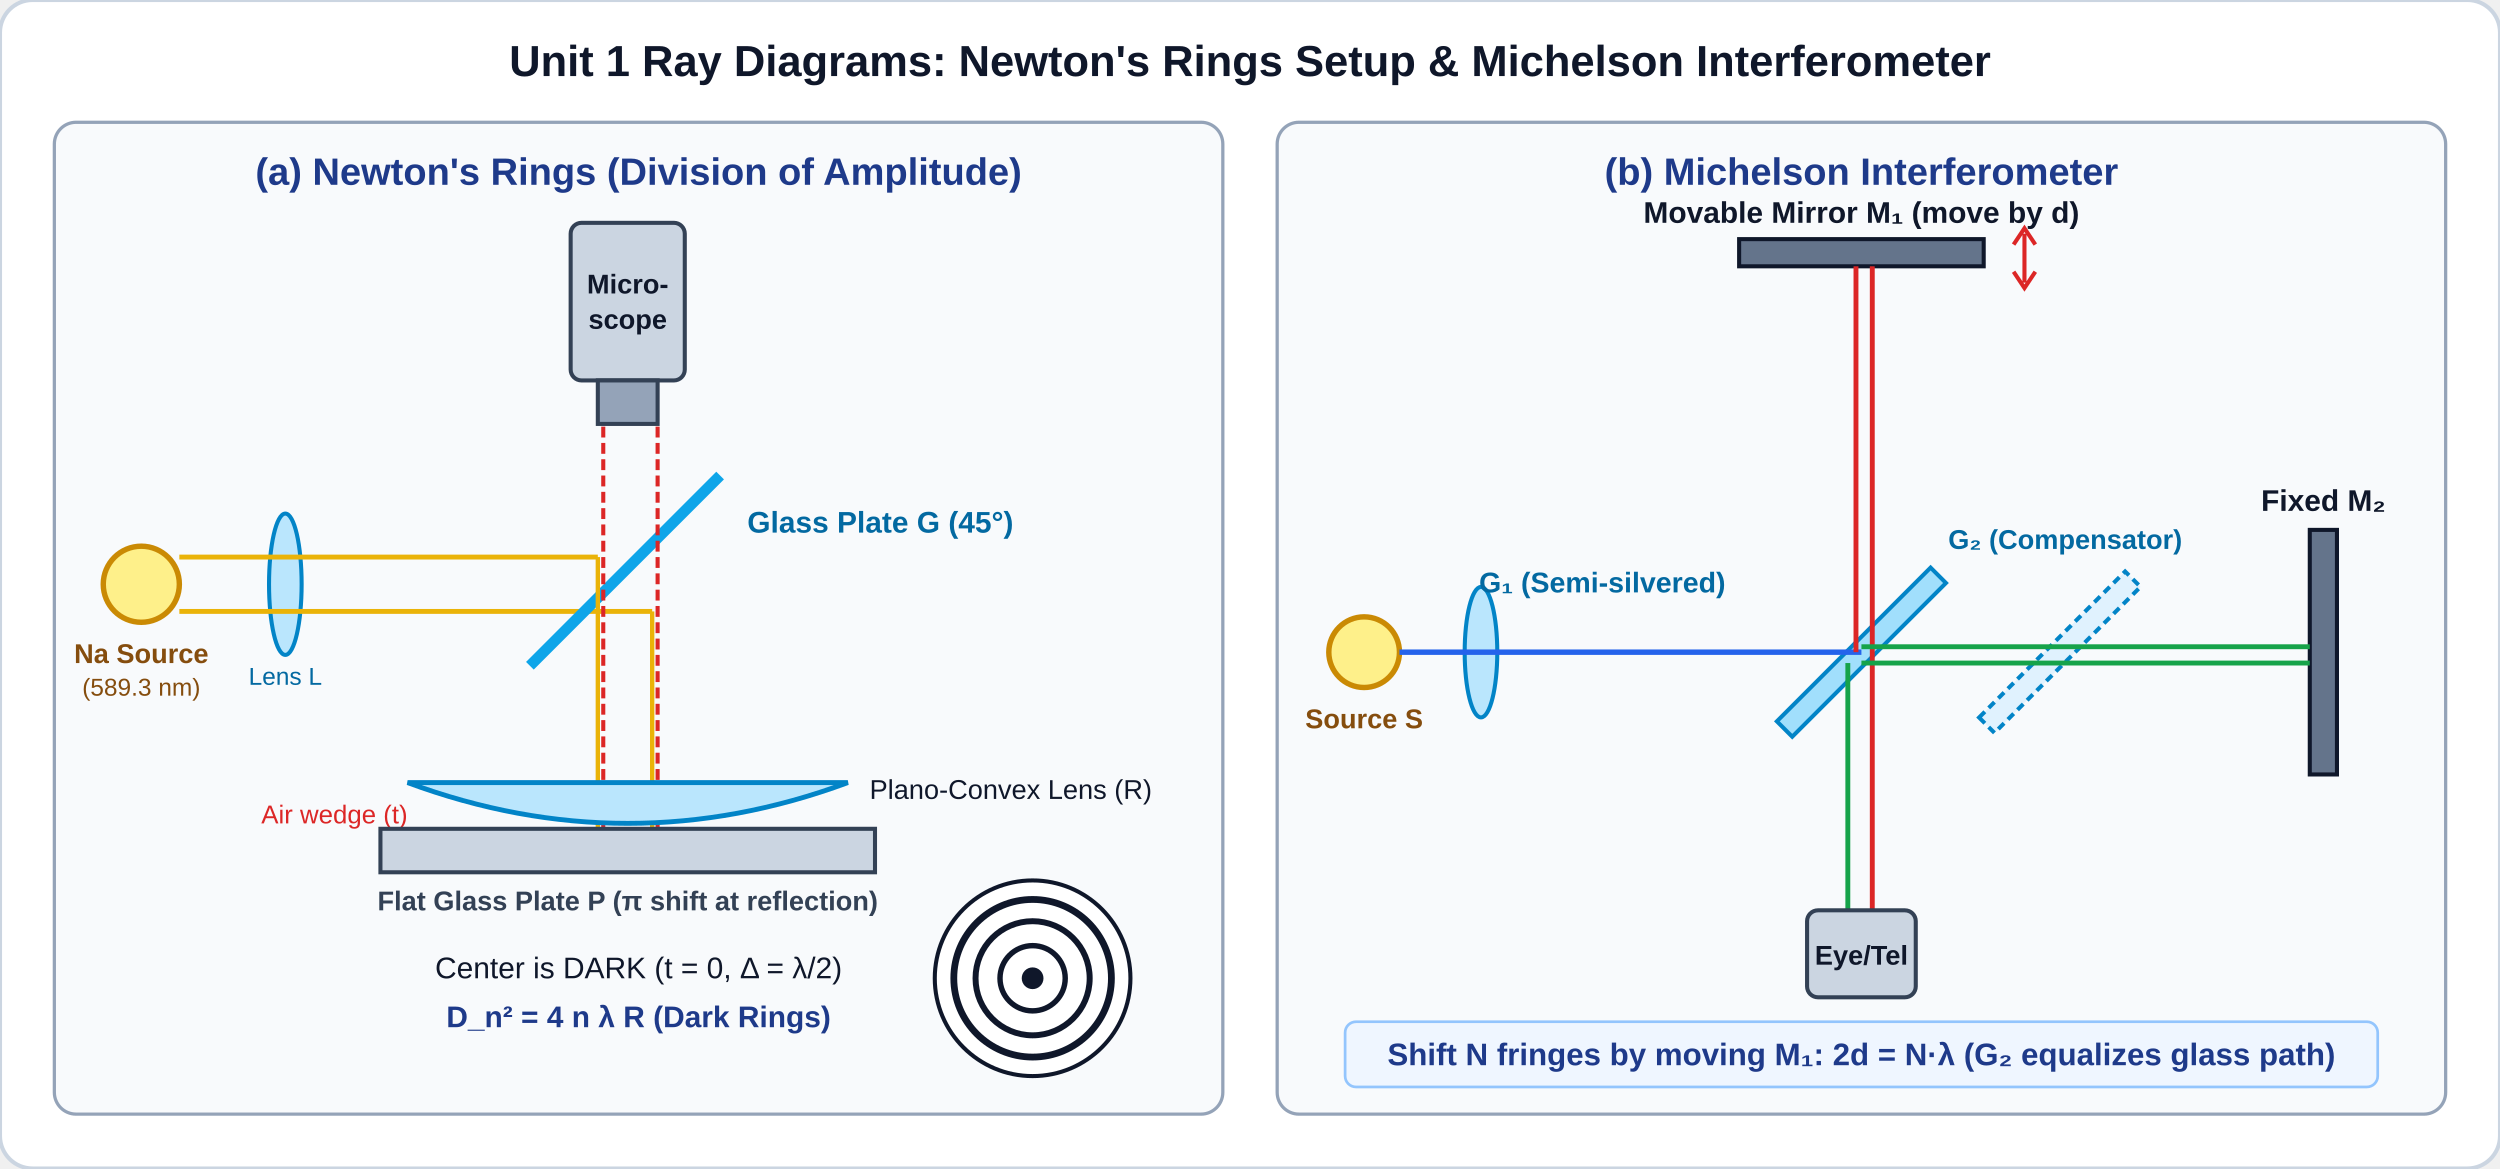
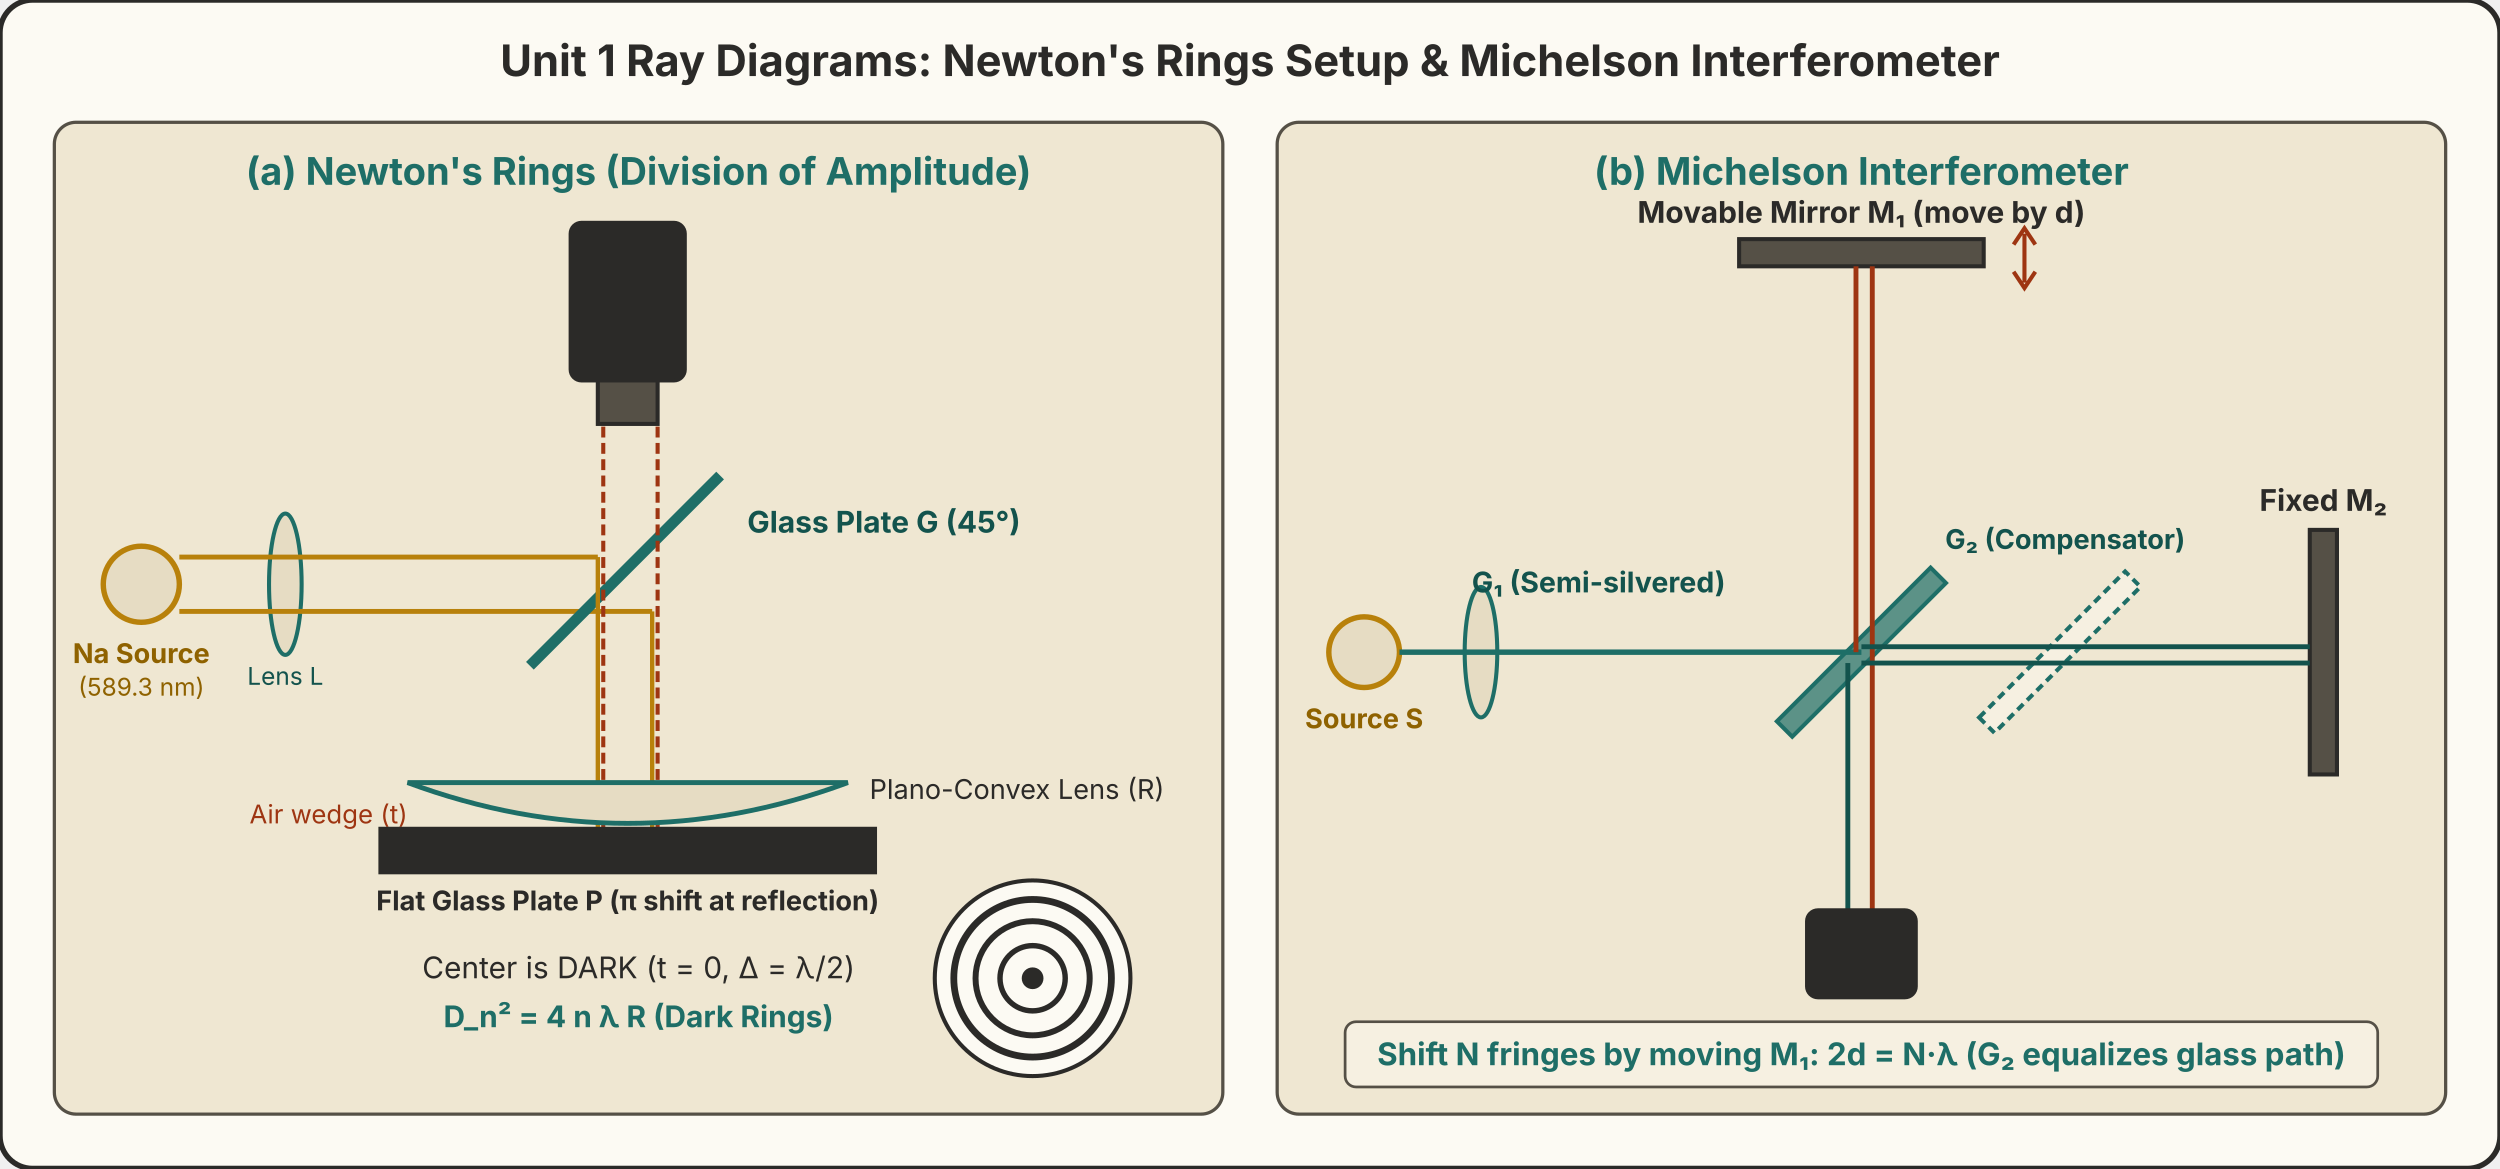
- <svg xmlns="http://www.w3.org/2000/svg" viewBox="0 0 920 430" width="920" height="430">
-   <rect width="920" height="430" rx="12" fill="#ffffff" stroke="#cbd5e1" stroke-width="1.5" />
-   <text x="460" y="28" text-anchor="middle" font-family="Arial, sans-serif" font-size="16" font-weight="bold" fill="#0f172a">Unit 1 Ray Diagrams: Newton's Rings Setup &amp; Michelson Interferometer</text>
-   <rect x="20" y="45" width="430" height="365" rx="8" fill="#f8fafc" stroke="#94a3b8" stroke-width="1.2" />
-   <text x="235" y="68" text-anchor="middle" font-family="Arial, sans-serif" font-size="14" font-weight="bold" fill="#1e3a8a">(a) Newton's Rings (Division of Amplitude)</text>
-   <rect x="210" y="82" width="42" height="58" rx="4" fill="#cbd5e1" stroke="#334155" stroke-width="1.5" />
-   <rect x="220" y="140" width="22" height="16" fill="#94a3b8" stroke="#334155" stroke-width="1.5" />
-   <text x="231" y="108" text-anchor="middle" font-family="Arial, sans-serif" font-size="10" font-weight="bold" fill="#0f172a">Micro-</text>
-   <text x="231" y="121" text-anchor="middle" font-family="Arial, sans-serif" font-size="10" font-weight="bold" fill="#0f172a">scope</text>
-   <circle cx="52" cy="215" r="14" fill="#fef08a" stroke="#ca8a04" stroke-width="2" />
-   <text x="52" y="244" text-anchor="middle" font-family="Arial, sans-serif" font-size="10" font-weight="bold" fill="#854d0e">Na Source</text>
-   <text x="52" y="256" text-anchor="middle" font-family="Arial, sans-serif" font-size="9" fill="#854d0e">(589.3 nm)</text>
-   <ellipse cx="105" cy="215" rx="6" ry="26" fill="#bae6fd" stroke="#0284c7" stroke-width="1.5" />
-   <text x="105" y="252" text-anchor="middle" font-family="Arial, sans-serif" font-size="9" fill="#0369a1">Lens L</text>
-   <line x1="66" y1="205" x2="220" y2="205" stroke="#eab308" stroke-width="1.8" />
-   <line x1="66" y1="225" x2="240" y2="225" stroke="#eab308" stroke-width="1.8" />
-   <line x1="195" y1="245" x2="265" y2="175" stroke="#0ea5e9" stroke-width="4" />
-   <text x="275" y="196" font-family="Arial, sans-serif" font-size="11" font-weight="bold" fill="#0369a1">Glass Plate G (45°)</text>
-   <line x1="220" y1="205" x2="220" y2="305" stroke="#eab308" stroke-width="1.6" />
-   <line x1="240" y1="225" x2="240" y2="305" stroke="#eab308" stroke-width="1.6" />
-   <line x1="222" y1="305" x2="222" y2="156" stroke="#dc2626" stroke-width="1.5" stroke-dasharray="4,2" />
-   <line x1="242" y1="305" x2="242" y2="156" stroke="#dc2626" stroke-width="1.5" stroke-dasharray="4,2" />
-   <path d="M 150 288 L 312 288 Q 231 318 150 288 Z" fill="#bae6fd" stroke="#0284c7" stroke-width="1.8" />
-   <text x="320" y="294" font-family="Arial, sans-serif" font-size="10" fill="#0f172a">Plano-Convex Lens (R)</text>
-   <text x="150" y="303" text-anchor="end" font-family="Arial, sans-serif" font-size="9.5" fill="#dc2626">Air wedge (t)</text>
-   <rect x="140" y="305" width="182" height="16" fill="#cbd5e1" stroke="#334155" stroke-width="1.5" />
-   <text x="231" y="335" text-anchor="middle" font-family="Arial, sans-serif" font-size="10" font-weight="bold" fill="#334155">Flat Glass Plate P (π shift at reflection)</text>
-   <circle cx="380" cy="360" r="36" fill="#ffffff" stroke="#0f172a" stroke-width="1.5" />
-   <circle cx="380" cy="360" r="29" fill="none" stroke="#0f172a" stroke-width="2.5" />
-   <circle cx="380" cy="360" r="21" fill="none" stroke="#0f172a" stroke-width="2.2" />
-   <circle cx="380" cy="360" r="12" fill="none" stroke="#0f172a" stroke-width="2" />
-   <circle cx="380" cy="360" r="4" fill="#0f172a" />
-   <text x="235" y="360" text-anchor="middle" font-family="Arial, sans-serif" font-size="11" fill="#0f172a">Center is DARK (t = 0, Δ = λ/2)</text>
-   <text x="235" y="378" text-anchor="middle" font-family="Arial, sans-serif" font-size="11" font-weight="bold" fill="#1e3a8a">D_n² = 4 n λ R (Dark Rings)</text>
-   <rect x="470" y="45" width="430" height="365" rx="8" fill="#f8fafc" stroke="#94a3b8" stroke-width="1.2" />
-   <text x="685" y="68" text-anchor="middle" font-family="Arial, sans-serif" font-size="14" font-weight="bold" fill="#1e3a8a">(b) Michelson Interferometer</text>
-   <rect x="640" y="88" width="90" height="10" fill="#64748b" stroke="#0f172a" stroke-width="1.5" />
-   <text x="685" y="82" text-anchor="middle" font-family="Arial, sans-serif" font-size="11" font-weight="bold" fill="#0f172a">Movable Mirror M₁ (move by d)</text>
-   <path d="M 745 86 L 745 104 M 741 90 L 745 84 L 749 90 M 741 100 L 745 106 L 749 100" stroke="#dc2626" stroke-width="1.5" fill="none" />
-   <rect x="850" y="195" width="10" height="90" fill="#64748b" stroke="#0f172a" stroke-width="1.5" />
-   <text x="855" y="188" text-anchor="middle" font-family="Arial, sans-serif" font-size="11" font-weight="bold" fill="#0f172a">Fixed M₂</text>
-   <circle cx="502" cy="240" r="13" fill="#fef08a" stroke="#ca8a04" stroke-width="2" />
-   <text x="502" y="268" text-anchor="middle" font-family="Arial, sans-serif" font-size="10" font-weight="bold" fill="#854d0e">Source S</text>
-   <ellipse cx="545" cy="240" rx="6" ry="24" fill="#bae6fd" stroke="#0284c7" stroke-width="1.5" />
-   <rect x="645" y="236" width="80" height="8" transform="rotate(-45 685 240)" fill="#7dd3fc" fill-opacity="0.7" stroke="#0284c7" stroke-width="1.5" />
-   <text x="635" y="218" text-anchor="end" font-family="Arial, sans-serif" font-size="10.5" font-weight="bold" fill="#0369a1">G₁ (Semi-silvered)</text>
-   <rect x="720" y="236" width="76" height="8" transform="rotate(-45 758 240)" fill="#e0f2fe" stroke="#0284c7" stroke-width="1.5" stroke-dasharray="3,2" />
-   <text x="760" y="202" text-anchor="middle" font-family="Arial, sans-serif" font-size="10" font-weight="bold" fill="#0369a1">G₂ (Compensator)</text>
-   <line x1="515" y1="240" x2="685" y2="240" stroke="#2563eb" stroke-width="2" />
-   <line x1="683" y1="240" x2="683" y2="98" stroke="#dc2626" stroke-width="1.8" />
-   <line x1="689" y1="98" x2="689" y2="335" stroke="#dc2626" stroke-width="1.8" />
-   <line x1="685" y1="238" x2="850" y2="238" stroke="#16a34a" stroke-width="1.8" />
-   <line x1="850" y1="244" x2="685" y2="244" stroke="#16a34a" stroke-width="1.8" />
-   <line x1="680" y1="244" x2="680" y2="335" stroke="#16a34a" stroke-width="1.8" />
-   <rect x="665" y="335" width="40" height="32" rx="4" fill="#cbd5e1" stroke="#334155" stroke-width="1.5" />
-   <text x="685" y="355" text-anchor="middle" font-family="Arial, sans-serif" font-size="10" font-weight="bold" fill="#0f172a">Eye/Tel</text>
-   <rect x="495" y="376" width="380" height="24" rx="4" fill="#eff6ff" stroke="#93c5fd" />
-   <text x="685" y="392" text-anchor="middle" font-family="Arial, sans-serif" font-size="11.5" font-weight="bold" fill="#1e3a8a">Shift N fringes by moving M₁: 2d = N·λ (G₂ equalizes glass path)</text>
+ <svg xmlns="http://www.w3.org/2000/svg" viewBox="0 0 920 430">
+   <rect width="920" height="430" rx="12" fill="#fcfaf3" stroke="#2b2a28" stroke-width="2" />
+   <text x="460" y="28" text-anchor="middle" font-family="Inter, system-ui, sans-serif" font-size="16" font-weight="bold" fill="#2b2a28">Unit 1 Ray Diagrams: Newton's Rings Setup &amp; Michelson Interferometer</text>
+   <rect x="20" y="45" width="430" height="365" rx="8" fill="#efe7d2" stroke="#555046" stroke-width="1.2" />
+   <text x="235" y="68" text-anchor="middle" font-family="Inter, system-ui, sans-serif" font-size="14" font-weight="bold" fill="#1e6e67">(a) Newton's Rings (Division of Amplitude)</text>
+   <rect x="210" y="82" width="42" height="58" rx="4" fill="#2b2a28" stroke="#2b2a28" stroke-width="1.5" />
+   <rect x="220" y="140" width="22" height="16" fill="#555046" stroke="#2b2a28" stroke-width="1.5" />
+   <text x="231" y="108" text-anchor="middle" font-family="Inter, system-ui, sans-serif" font-size="10" font-weight="bold" fill="#2b2a28">Micro-</text>
+   <text x="231" y="121" text-anchor="middle" font-family="Inter, system-ui, sans-serif" font-size="10" font-weight="bold" fill="#2b2a28">scope</text>
+   <circle cx="52" cy="215" r="14" fill="#e6dcc3" stroke="#b8810b" stroke-width="2" />
+   <text x="52" y="244" text-anchor="middle" font-family="Inter, system-ui, sans-serif" font-size="10" font-weight="bold" fill="#8f6200">Na Source</text>
+   <text x="52" y="256" text-anchor="middle" font-family="Inter, system-ui, sans-serif" font-size="9" fill="#8f6200">(589.3 nm)</text>
+   <ellipse cx="105" cy="215" rx="6" ry="26" fill="#e6dcc3" stroke="#1e6e67" stroke-width="1.5" />
+   <text x="105" y="252" text-anchor="middle" font-family="Inter, system-ui, sans-serif" font-size="9" fill="#13534d">Lens L</text>
+   <line x1="66" y1="205" x2="220" y2="205" stroke="#b8810b" stroke-width="1.8" />
+   <line x1="66" y1="225" x2="240" y2="225" stroke="#b8810b" stroke-width="1.8" />
+   <line x1="195" y1="245" x2="265" y2="175" stroke="#1e6e67" stroke-width="4" />
+   <text x="275" y="196" font-family="Inter, system-ui, sans-serif" font-size="11" font-weight="bold" fill="#13534d">Glass Plate G (45°)</text>
+   <line x1="220" y1="205" x2="220" y2="305" stroke="#b8810b" stroke-width="1.6" />
+   <line x1="240" y1="225" x2="240" y2="305" stroke="#b8810b" stroke-width="1.6" />
+   <line x1="222" y1="305" x2="222" y2="156" stroke="#9e3512" stroke-width="1.5" stroke-dasharray="4,2" />
+   <line x1="242" y1="305" x2="242" y2="156" stroke="#9e3512" stroke-width="1.5" stroke-dasharray="4,2" />
+   <path d="M 150 288 L 312 288 Q 231 318 150 288 Z" fill="#e6dcc3" stroke="#1e6e67" stroke-width="1.8" />
+   <text x="320" y="294" font-family="Inter, system-ui, sans-serif" font-size="10" fill="#2b2a28">Plano-Convex Lens (R)</text>
+   <text x="150" y="303" text-anchor="end" font-family="Inter, system-ui, sans-serif" font-size="9.5" fill="#9e3512">Air wedge (t)</text>
+   <rect x="140" y="305" width="182" height="16" fill="#2b2a28" stroke="#2b2a28" stroke-width="1.5" />
+   <text x="231" y="335" text-anchor="middle" font-family="Inter, system-ui, sans-serif" font-size="10" font-weight="bold" fill="#2b2a28">Flat Glass Plate P (π shift at reflection)</text>
+   <circle cx="380" cy="360" r="36" fill="#fcfaf3" stroke="#2b2a28" stroke-width="1.5" />
+   <circle cx="380" cy="360" r="29" fill="none" stroke="#2b2a28" stroke-width="2.5" />
+   <circle cx="380" cy="360" r="21" fill="none" stroke="#2b2a28" stroke-width="2.2" />
+   <circle cx="380" cy="360" r="12" fill="none" stroke="#2b2a28" stroke-width="2" />
+   <circle cx="380" cy="360" r="4" fill="#2b2a28" />
+   <text x="235" y="360" text-anchor="middle" font-family="Inter, system-ui, sans-serif" font-size="11" fill="#2b2a28">Center is DARK (t = 0, Δ = λ/2)</text>
+   <text x="235" y="378" text-anchor="middle" font-family="Inter, system-ui, sans-serif" font-size="11" font-weight="bold" fill="#1e6e67">D_n² = 4 n λ R (Dark Rings)</text>
+   <rect x="470" y="45" width="430" height="365" rx="8" fill="#efe7d2" stroke="#555046" stroke-width="1.2" />
+   <text x="685" y="68" text-anchor="middle" font-family="Inter, system-ui, sans-serif" font-size="14" font-weight="bold" fill="#1e6e67">(b) Michelson Interferometer</text>
+   <rect x="640" y="88" width="90" height="10" fill="#555046" stroke="#2b2a28" stroke-width="1.5" />
+   <text x="685" y="82" text-anchor="middle" font-family="Inter, system-ui, sans-serif" font-size="11" font-weight="bold" fill="#2b2a28">Movable Mirror M₁ (move by d)</text>
+   <path d="M 745 86 L 745 104 M 741 90 L 745 84 L 749 90 M 741 100 L 745 106 L 749 100" stroke="#9e3512" stroke-width="1.5" fill="none" />
+   <rect x="850" y="195" width="10" height="90" fill="#555046" stroke="#2b2a28" stroke-width="1.5" />
+   <text x="855" y="188" text-anchor="middle" font-family="Inter, system-ui, sans-serif" font-size="11" font-weight="bold" fill="#2b2a28">Fixed M₂</text>
+   <circle cx="502" cy="240" r="13" fill="#e6dcc3" stroke="#b8810b" stroke-width="2" />
+   <text x="502" y="268" text-anchor="middle" font-family="Inter, system-ui, sans-serif" font-size="10" font-weight="bold" fill="#8f6200">Source S</text>
+   <ellipse cx="545" cy="240" rx="6" ry="24" fill="#e6dcc3" stroke="#1e6e67" stroke-width="1.5" />
+   <rect x="645" y="236" width="80" height="8" transform="rotate(-45 685 240)" fill="#1e6e67" fill-opacity="0.7" stroke="#1e6e67" stroke-width="1.5" />
+   <text x="635" y="218" text-anchor="end" font-family="Inter, system-ui, sans-serif" font-size="10.5" font-weight="bold" fill="#13534d">G₁ (Semi-silvered)</text>
+   <rect x="720" y="236" width="76" height="8" transform="rotate(-45 758 240)" fill="#f6f0e1" stroke="#1e6e67" stroke-width="1.5" stroke-dasharray="3,2" />
+   <text x="760" y="202" text-anchor="middle" font-family="Inter, system-ui, sans-serif" font-size="10" font-weight="bold" fill="#13534d">G₂ (Compensator)</text>
+   <line x1="515" y1="240" x2="685" y2="240" stroke="#1e6e67" stroke-width="2" />
+   <line x1="683" y1="240" x2="683" y2="98" stroke="#9e3512" stroke-width="1.8" />
+   <line x1="689" y1="98" x2="689" y2="335" stroke="#9e3512" stroke-width="1.8" />
+   <line x1="685" y1="238" x2="850" y2="238" stroke="#13534d" stroke-width="1.8" />
+   <line x1="850" y1="244" x2="685" y2="244" stroke="#13534d" stroke-width="1.8" />
+   <line x1="680" y1="244" x2="680" y2="335" stroke="#13534d" stroke-width="1.8" />
+   <rect x="665" y="335" width="40" height="32" rx="4" fill="#2b2a28" stroke="#2b2a28" stroke-width="1.5" />
+   <text x="685" y="355" text-anchor="middle" font-family="Inter, system-ui, sans-serif" font-size="10" font-weight="bold" fill="#2b2a28">Eye/Tel</text>
+   <rect x="495" y="376" width="380" height="24" rx="4" fill="#f6f0e1" stroke="#555046" />
+   <text x="685" y="392" text-anchor="middle" font-family="Inter, system-ui, sans-serif" font-size="11.5" font-weight="bold" fill="#1e6e67">Shift N fringes by moving M₁: 2d = N·λ (G₂ equalizes glass path)</text>
</svg>
